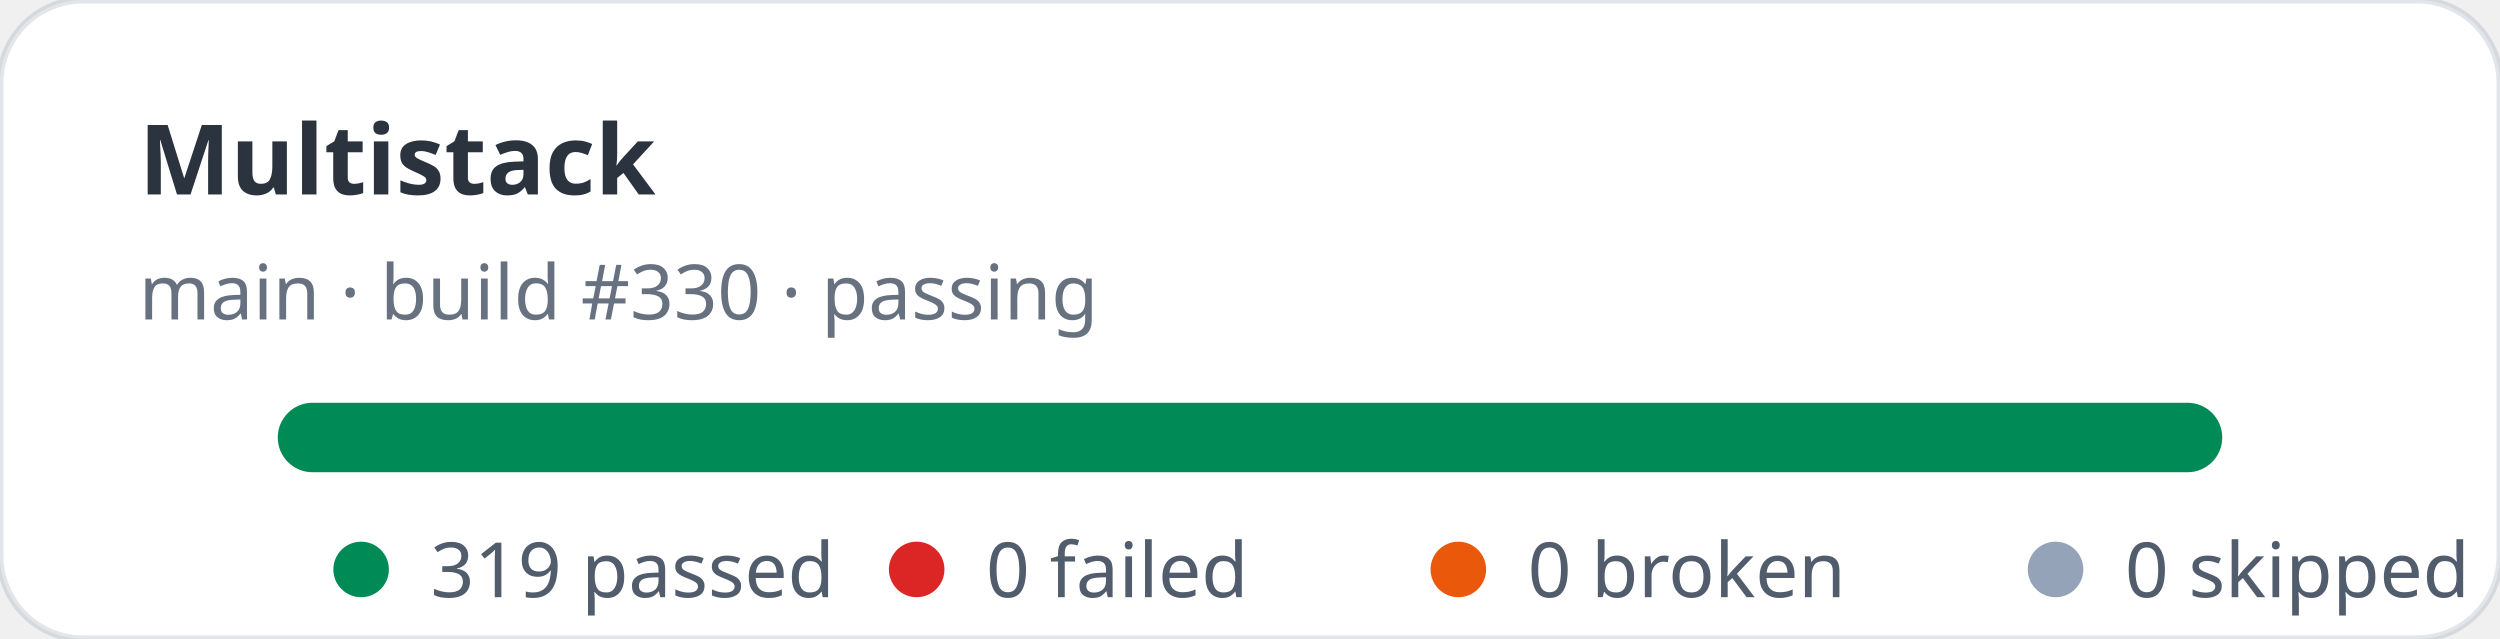
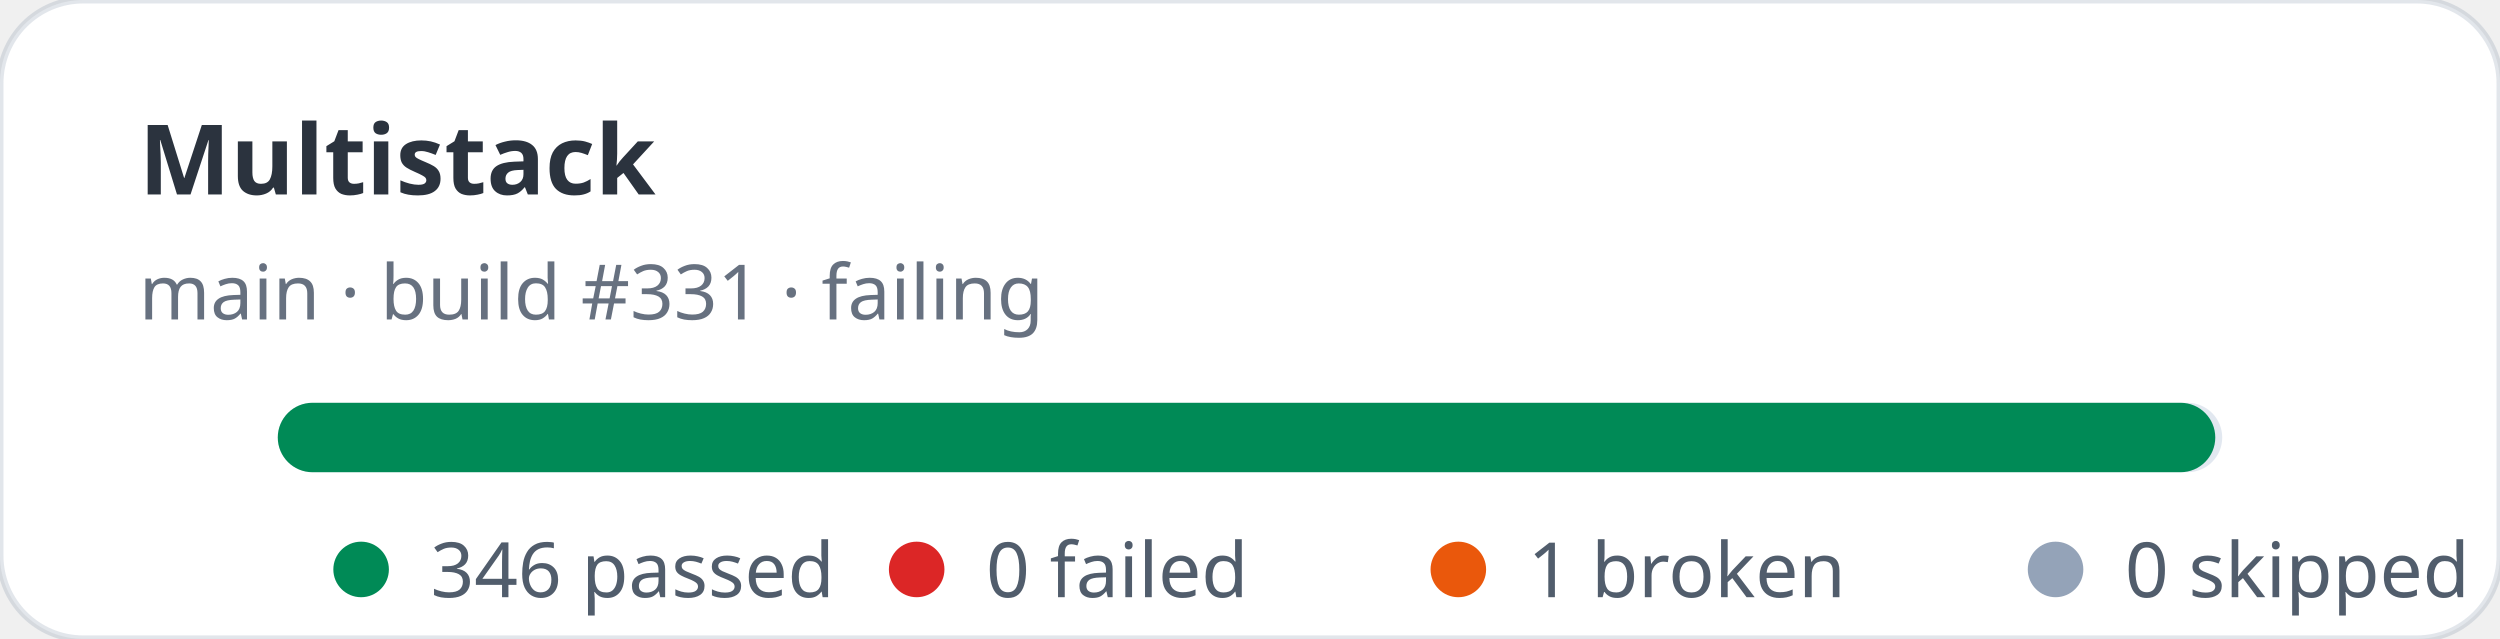
- <svg xmlns="http://www.w3.org/2000/svg" width="360" height="92" viewBox="0 0 360 92" role="img" aria-label="Multistack stats: 319 passed, 0 failed">
+ <svg xmlns="http://www.w3.org/2000/svg" width="360" height="92" viewBox="0 0 360 92" role="img" aria-label="Multistack stats: 346 passed, 0 failed">
  <rect width="360" height="92" rx="12" fill="#ffffff" stroke="rgba(11,48,86,0.12)" />
  <text x="20" y="28" fill="rgba(1,10,24,0.83)" font-family="ui-sans-serif,system-ui,sans-serif" font-size="14" font-weight="700">Multistack</text>
-   <text x="20" y="46" fill="rgba(2,19,44,0.6)" font-family="ui-sans-serif,system-ui,sans-serif" font-size="11">main · build #330 · passing</text>
+   <text x="20" y="46" fill="rgba(2,19,44,0.6)" font-family="ui-sans-serif,system-ui,sans-serif" font-size="11">main · build #331 · failing</text>
  <rect x="40" y="58" width="280" height="10" rx="5" fill="#e2e8f0" />
-   <rect x="40" y="58" width="280" height="10" rx="5" fill="#008a56" />
+   <rect x="40" y="58" width="279" height="10" rx="5" fill="#008a56" />
  <g font-family="ui-sans-serif,system-ui,sans-serif" font-size="11" fill="rgba(1,18,40,0.68)">
    <circle cx="52" cy="82" r="4" fill="#008a56" />
-     <text x="62" y="86">319 passed</text>
+     <text x="62" y="86">346 passed</text>
    <circle cx="132" cy="82" r="4" fill="#dc2626" />
    <text x="142" y="86">0 failed</text>
    <circle cx="210" cy="82" r="4" fill="#ea580c" />
-     <text x="220" y="86">0 broken</text>
+     <text x="220" y="86">1 broken</text>
    <circle cx="296" cy="82" r="4" fill="#94a3b8" />
    <text x="306" y="86">0 skipped</text>
  </g>
</svg>
